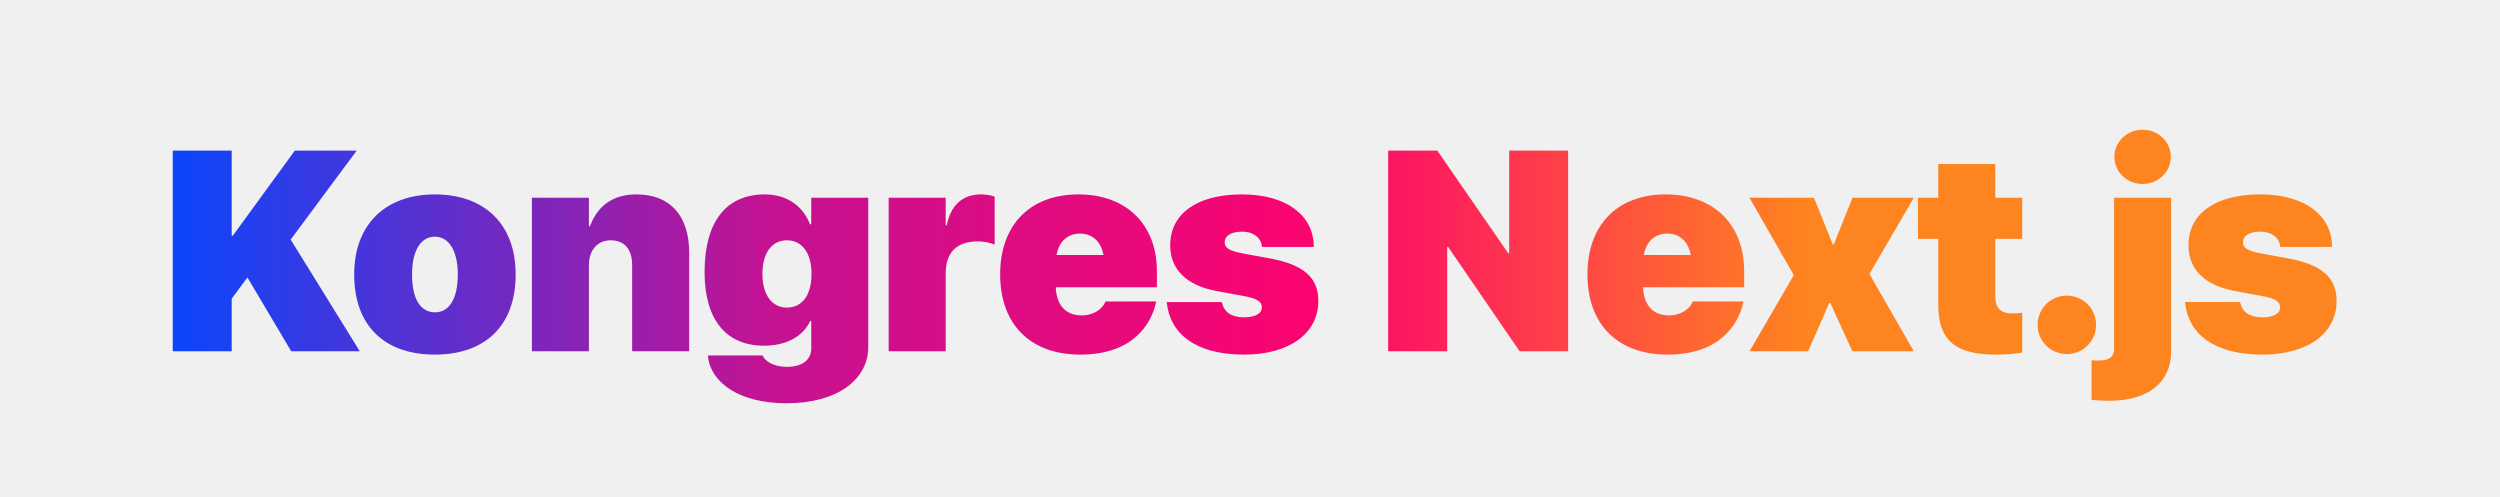
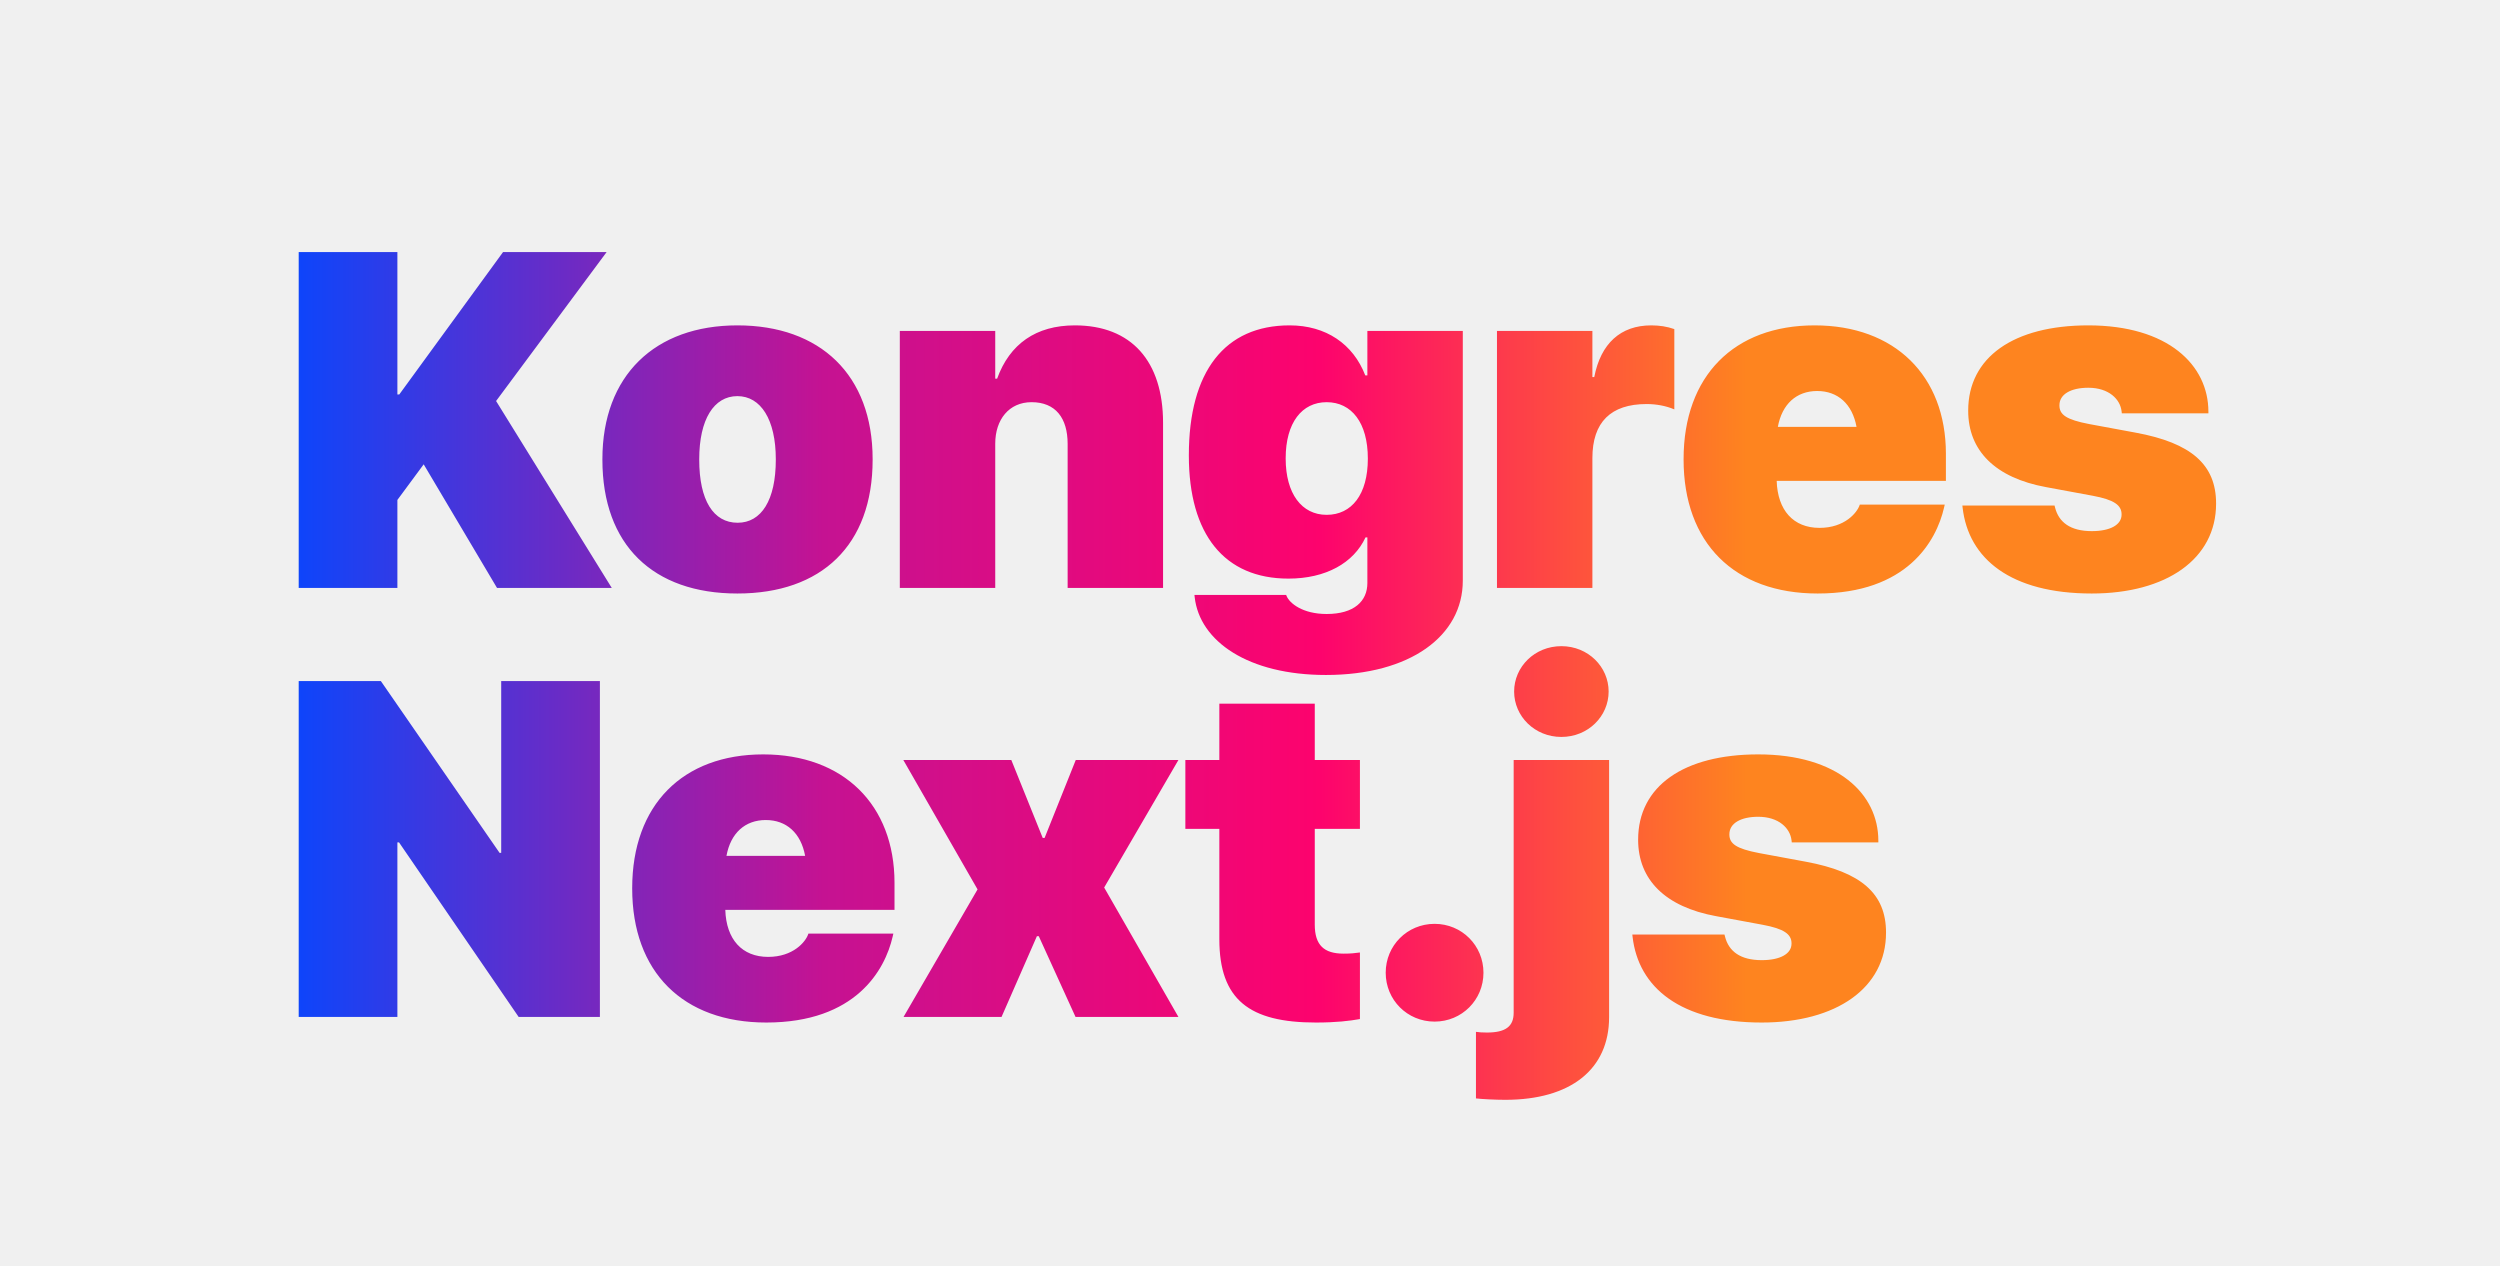
- <svg xmlns="http://www.w3.org/2000/svg" width="790" height="157" viewBox="0 0 790 157" fill="none">
-   <mask id="mask0_64_24" style="mask-type:alpha" maskUnits="userSpaceOnUse" x="0" y="0" width="790" height="157">
-     <rect width="790" height="157" fill="white" />
-   </mask>
-   <g mask="url(#mask0_64_24)">
-     <path d="M54.586 111V47.587H73.218V74.481H73.57L93.169 47.587H112.725L91.851 75.712L113.692 111H92.027L78.184 87.665L73.218 94.389V111H54.586ZM137.412 112.055C121.504 112.055 111.924 102.914 111.924 86.786V86.698C111.924 70.878 121.855 61.43 137.412 61.43C153.012 61.43 162.944 70.746 162.944 86.698V86.786C162.944 102.958 153.276 112.055 137.412 112.055ZM137.456 98.695C141.938 98.695 144.663 94.433 144.663 86.786V86.698C144.663 79.184 141.806 74.789 137.412 74.789C132.973 74.789 130.205 79.184 130.205 86.698V86.786C130.205 94.477 132.886 98.695 137.456 98.695ZM168.075 111V62.484H186.093V71.493H186.444C188.817 64.945 193.783 61.43 201.122 61.43C211.801 61.43 217.777 68.197 217.777 79.843V111H199.76V83.798C199.76 78.92 197.475 75.932 192.948 75.932C188.686 75.932 186.093 79.228 186.093 83.754V111H168.075ZM248.529 127.436C233.895 127.436 224.666 121.107 223.743 112.714L223.699 112.318H241.014L241.102 112.538C241.673 113.9 244.134 115.922 248.66 115.922C253.846 115.922 256.351 113.505 256.351 110.077V101.464H255.999C253.758 106.298 248.485 109.242 241.453 109.242C229.368 109.242 222.645 100.937 222.645 85.995V85.951C222.645 70.087 229.456 61.43 241.673 61.43C248.529 61.43 253.67 64.945 255.955 70.878H256.351V62.484H274.368V109.638C274.368 120.053 264.437 127.436 248.529 127.436ZM248.66 97.201C253.406 97.201 256.439 93.334 256.439 86.61V86.566C256.439 79.799 253.362 75.932 248.66 75.932C244.002 75.932 240.926 79.799 240.926 86.522V86.566C240.926 93.202 243.958 97.201 248.66 97.201ZM280.818 111V62.484H298.835V71.186H299.187C300.417 64.857 304.153 61.43 309.954 61.43C311.492 61.43 312.942 61.649 314.304 62.133V77.294C312.766 76.635 310.92 76.283 309.075 76.283C302.307 76.283 298.835 79.711 298.835 86.478V111H280.818ZM341.364 112.055C325.631 112.055 316.051 102.519 316.051 86.742V86.698C316.051 70.922 325.631 61.43 340.793 61.43C355.91 61.43 365.578 70.922 365.578 85.688V90.785H333.629C333.805 96.366 336.794 99.662 341.715 99.662C346.462 99.662 348.791 96.806 349.274 95.399L349.318 95.268H365.358L365.226 95.839C363.776 102.167 358.239 112.055 341.364 112.055ZM341.276 73.822C337.365 73.822 334.64 76.283 333.849 80.59H348.703C347.912 76.283 345.187 73.822 341.276 73.822ZM393.121 112.055C377.828 112.055 369.83 105.507 368.731 95.839L368.687 95.443H386.09L386.178 95.795C386.881 98.607 389.078 100.277 393.121 100.277C396.593 100.277 398.746 99.091 398.746 97.157V97.113C398.746 95.356 397.296 94.345 393.297 93.598L384.508 91.972C374.884 90.214 369.786 85.072 369.786 77.558V77.514C369.786 67.45 378.355 61.43 392.462 61.43C407.491 61.43 415.137 68.9 415.137 77.733V78.041H398.79L398.746 77.645C398.482 75.36 396.329 73.207 392.462 73.207C389.166 73.207 387.012 74.438 387.012 76.503V76.547C387.012 78.261 388.243 79.228 392.637 80.062L401.427 81.689C411.886 83.622 416.588 87.709 416.588 95.048V95.092C416.588 105.551 407.183 112.055 393.121 112.055ZM438.671 111V47.587H454.184L476.596 80.019H476.904V47.587H495.536V111H480.199L457.612 78.041H457.304V111H438.671ZM526.947 112.055C511.214 112.055 501.634 102.519 501.634 86.742V86.698C501.634 70.922 511.214 61.43 526.375 61.43C541.493 61.43 551.161 70.922 551.161 85.688V90.785H519.212C519.388 96.366 522.376 99.662 527.298 99.662C532.044 99.662 534.373 96.806 534.857 95.399L534.901 95.268H550.941L550.809 95.839C549.359 102.167 543.822 112.055 526.947 112.055ZM526.859 73.822C522.948 73.822 520.223 76.283 519.432 80.59H534.286C533.495 76.283 530.77 73.822 526.859 73.822ZM552.864 111L566.838 86.918L552.82 62.484H573.211L579.143 77.206H579.495L585.383 62.484H604.763L590.745 86.566L604.763 111H585.339L578.396 95.751H578.045L571.365 111H552.864ZM630.724 112.055C618.156 112.055 612.487 107.748 612.487 96.322V75.492H606.071V62.484H612.487V51.85H630.505V62.484H639.03V75.492H630.505V93.554C630.505 97.465 632.262 99.047 635.954 99.047C637.316 99.047 638.063 98.959 639.03 98.827V111.396C637.096 111.747 634.548 112.055 630.724 112.055ZM653.126 111.879C647.984 111.879 643.897 107.792 643.897 102.65C643.897 97.509 647.984 93.422 653.126 93.422C658.268 93.422 662.354 97.509 662.354 102.65C662.354 107.792 658.268 111.879 653.126 111.879ZM677.066 58.134C672.012 58.134 668.145 54.223 668.145 49.565C668.145 44.906 672.012 40.995 677.066 40.995C682.119 40.995 685.987 44.906 685.987 49.565C685.987 54.223 682.119 58.134 677.066 58.134ZM666.475 126.645C664.629 126.645 661.992 126.513 660.938 126.381V113.812C661.465 113.9 662.212 113.944 663.003 113.944C666.519 113.944 668.057 112.802 668.057 110.209V62.484H686.074V111.044C686.074 120.888 678.823 126.645 666.475 126.645ZM714.892 112.055C699.599 112.055 691.601 105.507 690.502 95.839L690.458 95.443H707.861L707.949 95.795C708.652 98.607 710.849 100.277 714.892 100.277C718.364 100.277 720.517 99.091 720.517 97.157V97.113C720.517 95.356 719.067 94.345 715.068 93.598L706.279 91.972C696.655 90.214 691.557 85.072 691.557 77.558V77.514C691.557 67.45 700.126 61.43 714.233 61.43C729.262 61.43 736.909 68.9 736.909 77.733V78.041H720.561L720.517 77.645C720.253 75.36 718.1 73.207 714.233 73.207C710.937 73.207 708.784 74.438 708.784 76.503V76.547C708.784 78.261 710.014 79.228 714.409 80.062L723.198 81.689C733.657 83.622 738.359 87.709 738.359 95.048V95.092C738.359 105.551 728.954 112.055 714.892 112.055Z" fill="url(#paint0_linear_64_24)" />
-   </g>
+ <svg xmlns="http://www.w3.org/2000/svg" width="472" height="239" viewBox="0 0 472 239" fill="none">
+   <path d="M56.395 111V47.587H75.027V74.481H75.379L94.978 47.587H114.534L93.66 75.712L115.501 111H93.836L79.993 87.665L75.027 94.389V111H56.395ZM139.221 112.055C123.313 112.055 113.733 102.914 113.733 86.786V86.698C113.733 70.878 123.664 61.43 139.221 61.43C154.821 61.43 164.753 70.746 164.753 86.698V86.786C164.753 102.958 155.085 112.055 139.221 112.055ZM139.265 98.695C143.747 98.695 146.472 94.433 146.472 86.786V86.698C146.472 79.184 143.615 74.789 139.221 74.789C134.782 74.789 132.014 79.184 132.014 86.698V86.786C132.014 94.477 134.695 98.695 139.265 98.695ZM169.884 111V62.484H187.902V71.493H188.253C190.626 64.945 195.592 61.43 202.931 61.43C213.61 61.43 219.586 68.197 219.586 79.843V111H201.569V83.798C201.569 78.92 199.284 75.932 194.757 75.932C190.495 75.932 187.902 79.228 187.902 83.754V111H169.884ZM250.337 127.436C235.704 127.436 226.475 121.107 225.552 112.714L225.508 112.318H242.823L242.911 112.538C243.482 113.9 245.943 115.922 250.469 115.922C255.655 115.922 258.16 113.505 258.16 110.077V101.464H257.808C255.567 106.298 250.294 109.242 243.262 109.242C231.177 109.242 224.454 100.937 224.454 85.995V85.951C224.454 70.087 231.265 61.43 243.482 61.43C250.337 61.43 255.479 64.945 257.764 70.878H258.16V62.484H276.177V109.638C276.177 120.053 266.246 127.436 250.337 127.436ZM250.469 97.201C255.215 97.201 258.248 93.334 258.248 86.61V86.566C258.248 79.799 255.171 75.932 250.469 75.932C245.811 75.932 242.735 79.799 242.735 86.522V86.566C242.735 93.202 245.767 97.201 250.469 97.201ZM282.627 111V62.484H300.644V71.186H300.996C302.226 64.857 305.962 61.43 311.762 61.43C313.301 61.43 314.751 61.649 316.113 62.133V77.294C314.575 76.635 312.729 76.283 310.884 76.283C304.116 76.283 300.644 79.711 300.644 86.478V111H282.627ZM343.173 112.055C327.44 112.055 317.86 102.519 317.86 86.742V86.698C317.86 70.922 327.44 61.43 342.602 61.43C357.719 61.43 367.387 70.922 367.387 85.688V90.785H335.438C335.614 96.366 338.603 99.662 343.524 99.662C348.271 99.662 350.6 96.806 351.083 95.399L351.127 95.268H367.167L367.035 95.839C365.585 102.167 360.048 112.055 343.173 112.055ZM343.085 73.822C339.174 73.822 336.449 76.283 335.658 80.59H350.512C349.721 76.283 346.996 73.822 343.085 73.822ZM394.93 112.055C379.637 112.055 371.639 105.507 370.54 95.839L370.496 95.443H387.899L387.987 95.795C388.69 98.607 390.887 100.277 394.93 100.277C398.402 100.277 400.555 99.091 400.555 97.157V97.113C400.555 95.356 399.105 94.345 395.106 93.598L386.317 91.972C376.693 90.214 371.595 85.072 371.595 77.558V77.514C371.595 67.45 380.164 61.43 394.271 61.43C409.3 61.43 416.946 68.9 416.946 77.733V78.041H400.599L400.555 77.645C400.291 75.36 398.138 73.207 394.271 73.207C390.975 73.207 388.821 74.438 388.821 76.503V76.547C388.821 78.261 390.052 79.228 394.446 80.062L403.236 81.689C413.695 83.622 418.397 87.709 418.397 95.048V95.092C418.397 105.551 408.992 112.055 394.93 112.055ZM56.395 192V128.587H71.907L94.319 161.019H94.627V128.587H113.26V192H97.923L75.335 159.041H75.027V192H56.395ZM144.67 193.055C128.938 193.055 119.358 183.519 119.358 167.742V167.698C119.358 151.922 128.938 142.43 144.099 142.43C159.216 142.43 168.884 151.922 168.884 166.688V171.785H136.936C137.112 177.366 140.1 180.662 145.022 180.662C149.768 180.662 152.097 177.806 152.58 176.399L152.624 176.268H168.664L168.532 176.839C167.082 183.167 161.545 193.055 144.67 193.055ZM144.582 154.822C140.671 154.822 137.946 157.283 137.155 161.59H152.009C151.218 157.283 148.493 154.822 144.582 154.822ZM170.587 192L184.562 167.918L170.543 143.484H190.934L196.867 158.206H197.218L203.107 143.484H222.487L208.468 167.566L222.487 192H203.063L196.12 176.751H195.768L189.088 192H170.587ZM248.448 193.055C235.879 193.055 230.211 188.748 230.211 177.322V156.492H223.795V143.484H230.211V132.85H248.228V143.484H256.754V156.492H248.228V174.554C248.228 178.465 249.986 180.047 253.677 180.047C255.04 180.047 255.787 179.959 256.754 179.827V192.396C254.82 192.747 252.271 193.055 248.448 193.055ZM270.849 192.879C265.708 192.879 261.621 188.792 261.621 183.65C261.621 178.509 265.708 174.422 270.849 174.422C275.991 174.422 280.078 178.509 280.078 183.65C280.078 188.792 275.991 192.879 270.849 192.879ZM294.789 139.134C289.735 139.134 285.868 135.223 285.868 130.564C285.868 125.906 289.735 121.995 294.789 121.995C299.843 121.995 303.71 125.906 303.71 130.564C303.71 135.223 299.843 139.134 294.789 139.134ZM284.198 207.645C282.353 207.645 279.716 207.513 278.661 207.381V194.812C279.188 194.9 279.936 194.944 280.727 194.944C284.242 194.944 285.78 193.802 285.78 191.209V143.484H303.798V192.044C303.798 201.888 296.547 207.645 284.198 207.645ZM332.615 193.055C317.322 193.055 309.324 186.507 308.226 176.839L308.182 176.443H325.584L325.672 176.795C326.375 179.607 328.572 181.277 332.615 181.277C336.087 181.277 338.24 180.091 338.24 178.157V178.113C338.24 176.355 336.79 175.345 332.791 174.598L324.002 172.972C314.378 171.214 309.28 166.072 309.28 158.558V158.514C309.28 148.45 317.85 142.43 331.956 142.43C346.986 142.43 354.632 149.9 354.632 158.733V159.041H338.284L338.24 158.646C337.977 156.36 335.823 154.207 331.956 154.207C328.66 154.207 326.507 155.438 326.507 157.503V157.547C326.507 159.261 327.738 160.228 332.132 161.062L340.921 162.688C351.38 164.622 356.082 168.709 356.082 176.048V176.092C356.082 186.551 346.678 193.055 332.615 193.055Z" fill="url(#paint0_linear_64_2317)" />
  <defs>
-     <linearGradient id="paint0_linear_64_24" x1="50" y1="79" x2="740" y2="79" gradientUnits="userSpaceOnUse">
+     <linearGradient id="paint0_linear_64_2317" x1="52" y1="119.5" x2="420" y2="119.5" gradientUnits="userSpaceOnUse">
      <stop stop-color="#0647FF" />
      <stop offset="0.281" stop-color="#C51292" />
      <stop offset="0.536" stop-color="#FD036D" />
      <stop offset="0.755" stop-color="#FE841F" />
      <stop offset="1" stop-color="#FE841F" />
    </linearGradient>
  </defs>
</svg>
